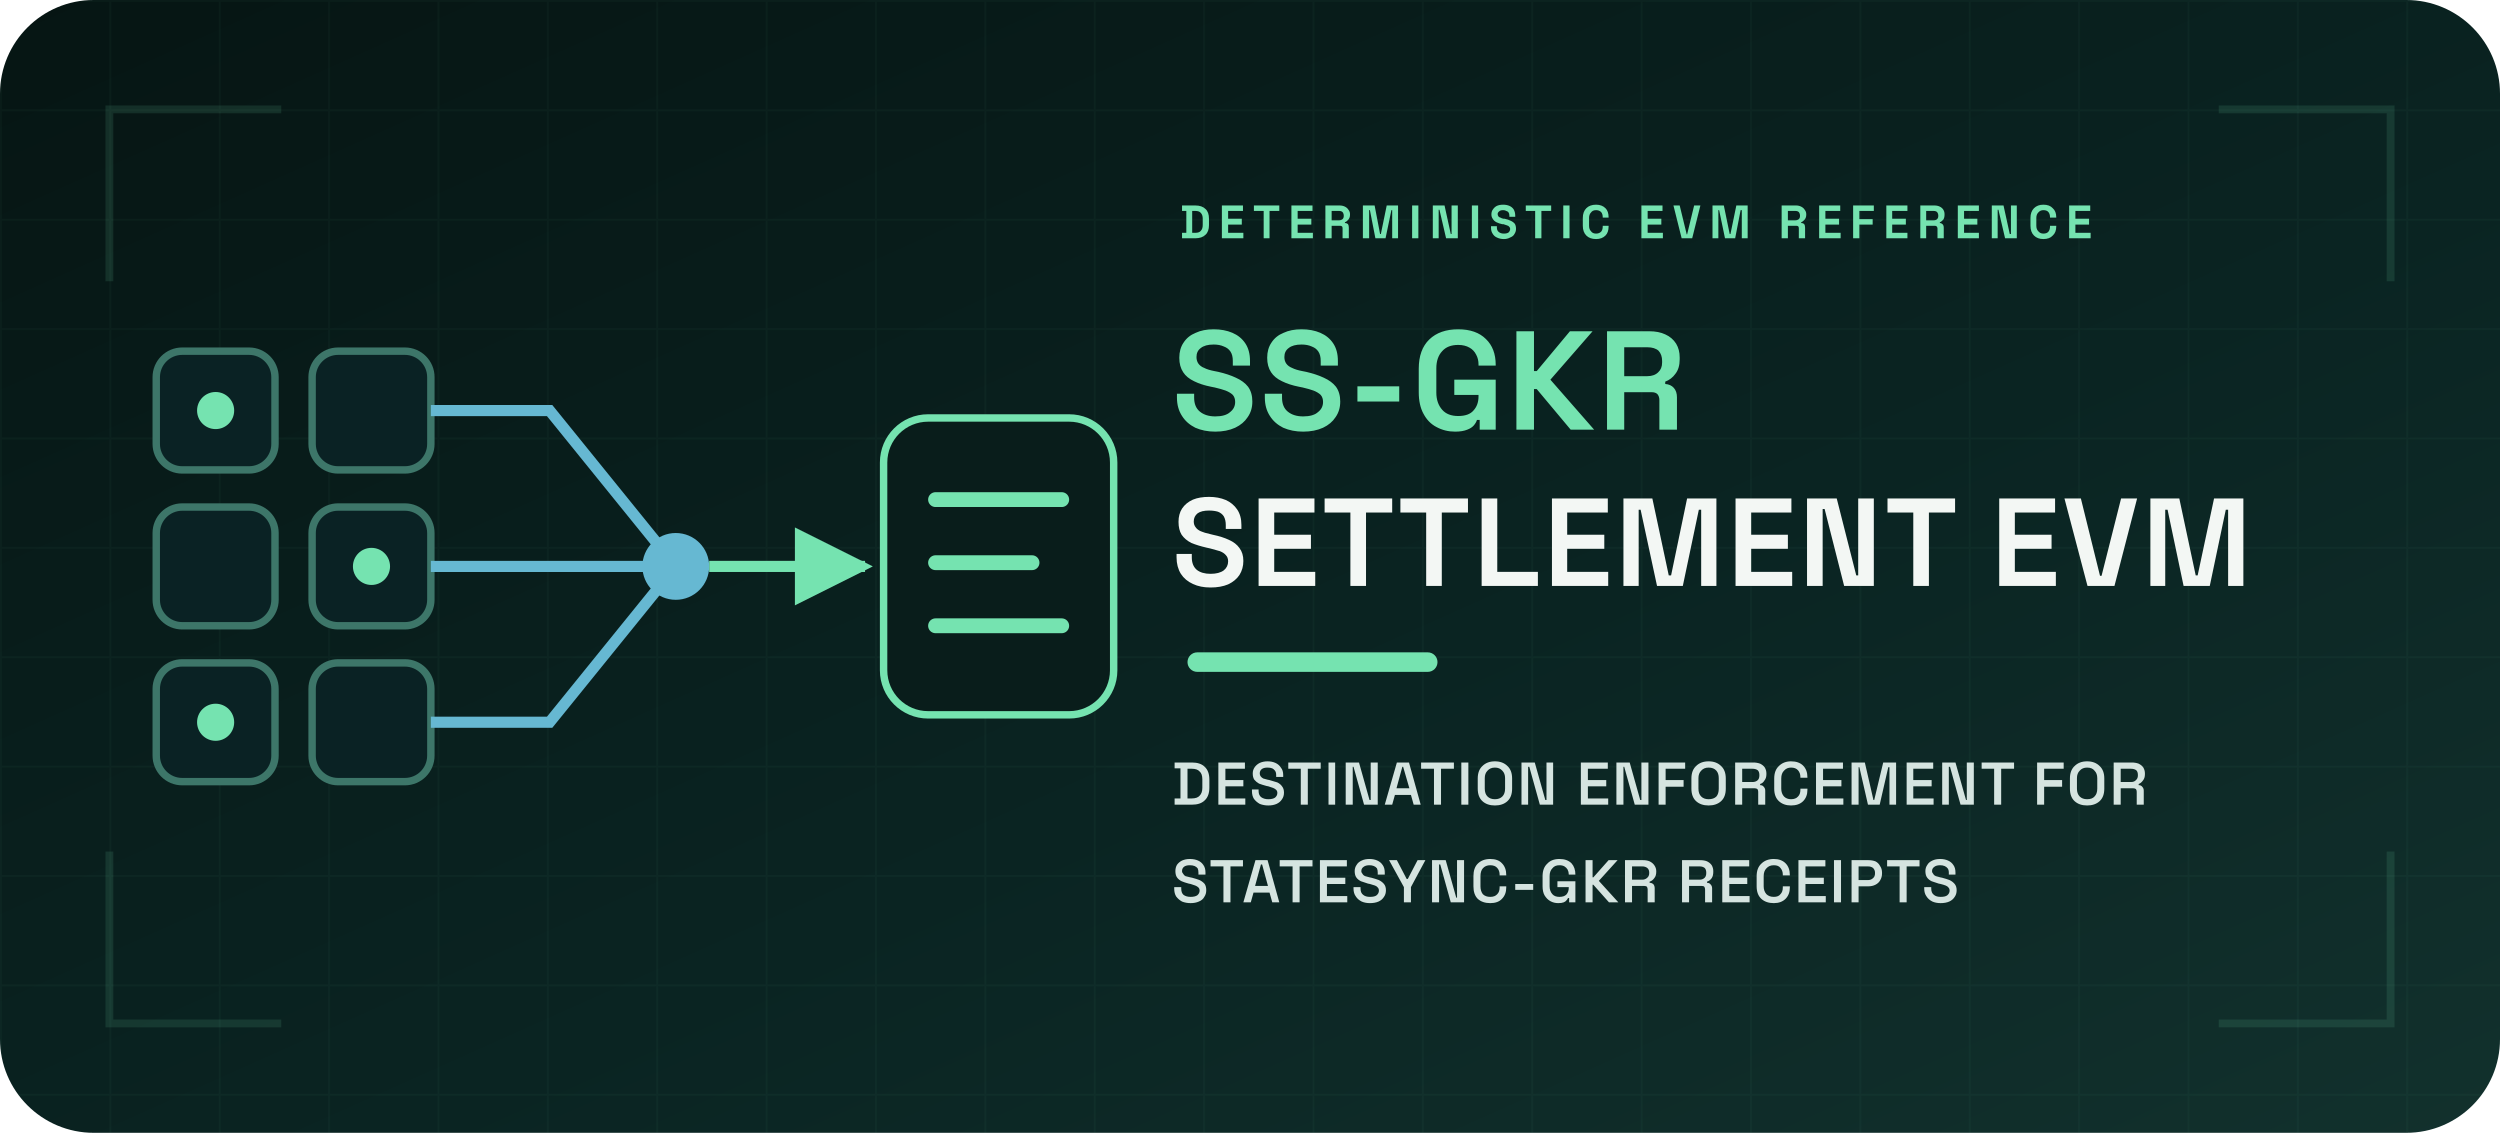
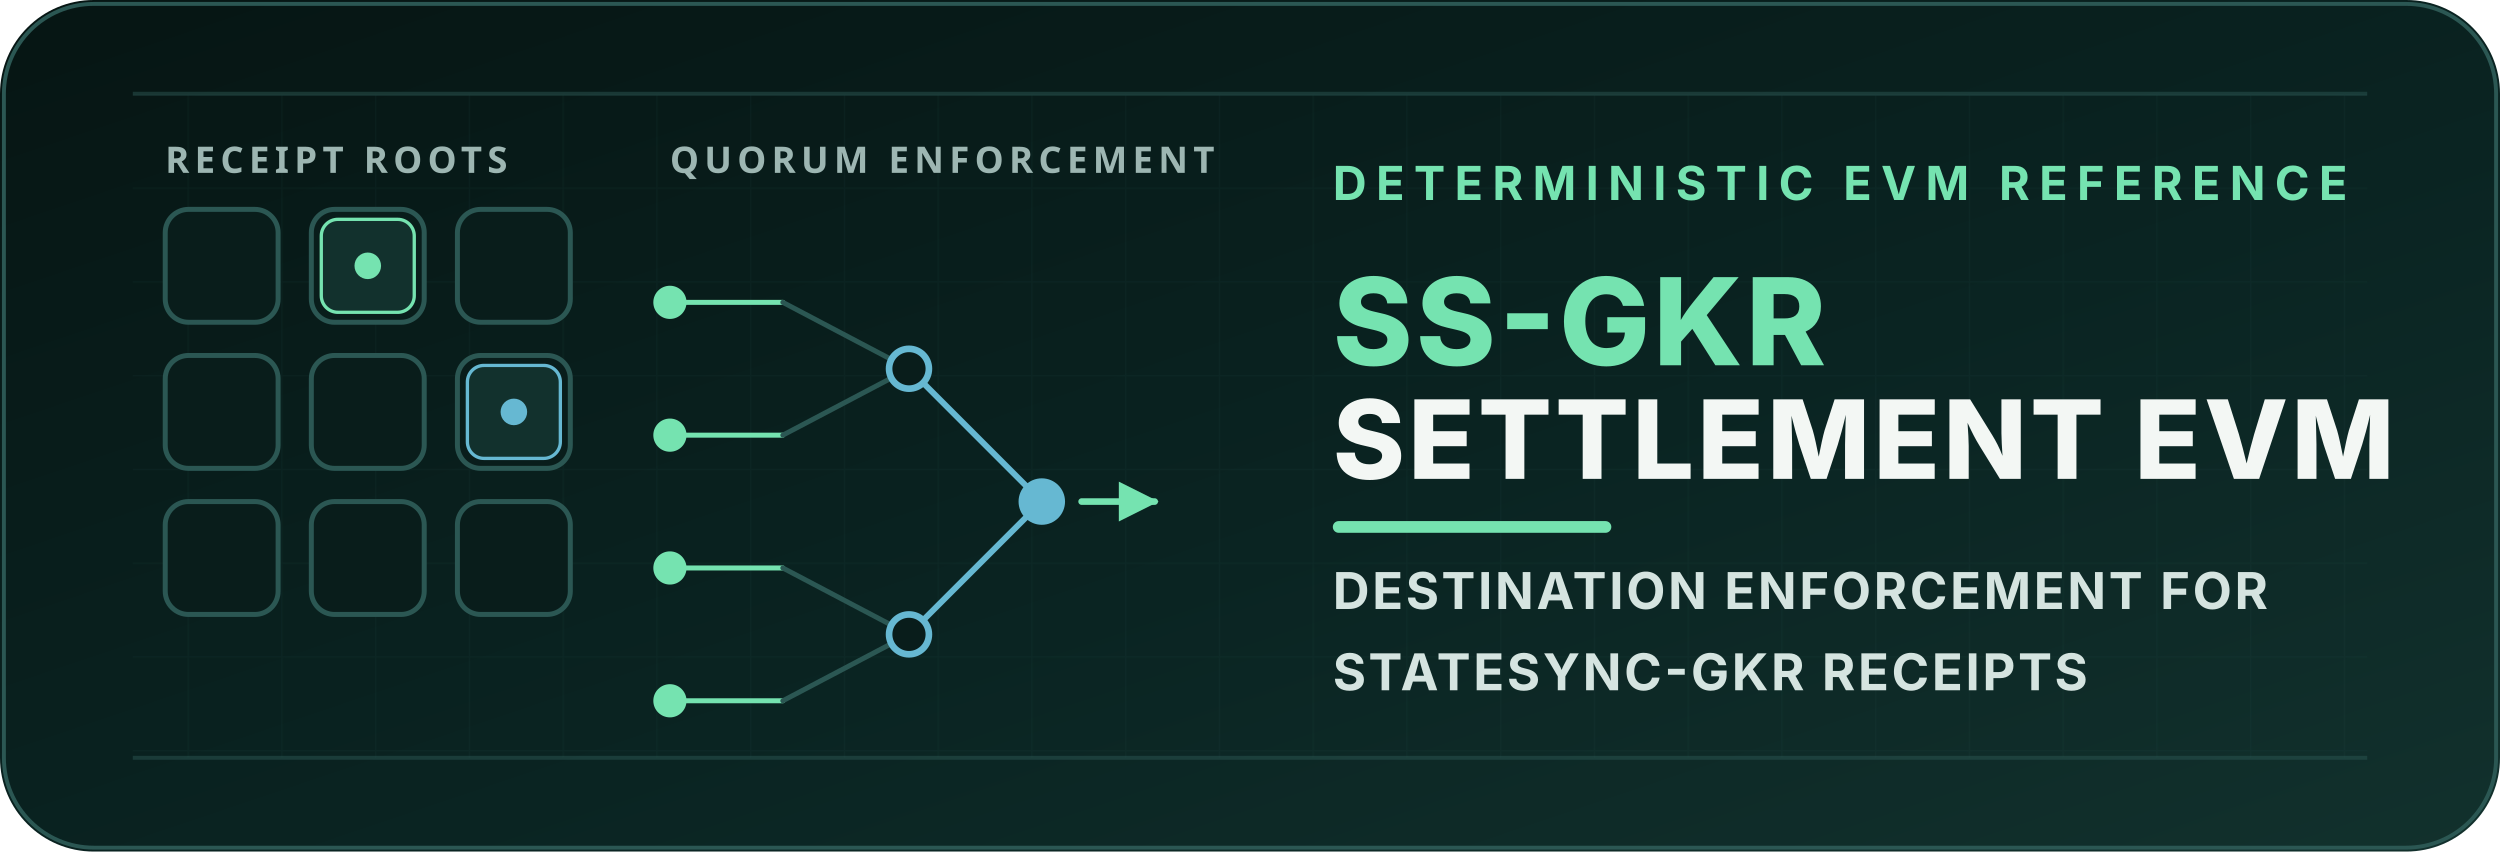
- <svg xmlns="http://www.w3.org/2000/svg" width="640" height="290" viewBox="0 0 640 290" role="img" aria-labelledby="title desc" preserveAspectRatio="xMidYMid meet">
+ <svg xmlns="http://www.w3.org/2000/svg" width="640" height="218" viewBox="0 0 640 218" role="img" aria-labelledby="hero-title hero-desc" preserveAspectRatio="xMidYMid meet">
  <defs>
    <linearGradient id="bg" x1="0" y1="0" x2="1" y2="1">
-       <stop stop-color="#061513" />
-       <stop offset=".58" stop-color="#0a2422" />
-       <stop offset="1" stop-color="#12312d" />
+       <stop offset="0" stop-color="#061513" />
+       <stop offset="0.58" stop-color="#0A2422" />
+       <stop offset="1" stop-color="#12312D" />
    </linearGradient>
-     <pattern id="grid" width="28" height="28" patternUnits="userSpaceOnUse">
-       <path d="M28 0H0v28" fill="none" stroke="#75e3b0" stroke-width="1" opacity=".035" />
+     <pattern id="grid" width="24" height="24" patternUnits="userSpaceOnUse">
+       <path d="M24 0H0V24" fill="none" stroke="#2B5753" stroke-width=".7" opacity=".28" />
    </pattern>
-     <marker id="arrow" viewBox="0 0 10 10" refX="9" refY="5" markerWidth="7" markerHeight="7" orient="auto">
-       <path d="M0 0 10 5 0 10Z" fill="#75e3b0" />
+     <marker id="arrow" viewBox="0 0 10 10" refX="9" refY="5" markerWidth="6" markerHeight="6" orient="auto">
+       <path d="M0 0L10 5L0 10Z" fill="#75E3B0" />
    </marker>
  </defs>
-   <rect width="640" height="290" rx="24" fill="url(#bg)" />
-   <rect width="640" height="290" rx="24" fill="url(#grid)" />
-   <path d="M28 72V28h44M568 28h44v44M28 218v44h44M568 262h44v-44" fill="none" stroke="#75e3b0" stroke-width="2" opacity=".12" />
-   <g transform="translate(40 89.9) scale(0.95)">
-     <g fill="#0a2224" stroke="#3d7669" stroke-width="2">
-       <rect x="0" y="0" width="32" height="32" rx="7" />
-       <rect x="42" y="0" width="32" height="32" rx="7" />
-       <rect x="0" y="42" width="32" height="32" rx="7" />
-       <rect x="42" y="42" width="32" height="32" rx="7" />
-       <rect x="0" y="84" width="32" height="32" rx="7" />
-       <rect x="42" y="84" width="32" height="32" rx="7" />
+   <rect width="640" height="218" rx="24" fill="url(#bg)" />
+   <rect x="1" y="1" width="638" height="216" rx="23" fill="none" stroke="#2B5753" />
+   <path d="M34 24H606M34 194H606" stroke="#2B5753" opacity=".48" />
+   <rect x="34" y="24" width="572" height="170" fill="url(#grid)" opacity=".35" />
+   <g data-unit="art" transform="translate(42.3 53.6) scale(0.85)">
+     <g>
+       <text x="0" y="-11" fill="#9DB6B2" font-family="ui-sans-serif,system-ui,sans-serif" font-size="11" font-weight="700" letter-spacing="1.6">RECEIPT ROOTS</text>
+       <g fill="#091D1B" stroke="#2B5753" stroke-width="1.5">
+         <rect x="0" y="0" width="34" height="34" rx="7" />
+         <rect x="44" y="0" width="34" height="34" rx="7" />
+         <rect x="88" y="0" width="34" height="34" rx="7" />
+         <rect x="0" y="44" width="34" height="34" rx="7" />
+         <rect x="44" y="44" width="34" height="34" rx="7" />
+         <rect x="88" y="44" width="34" height="34" rx="7" />
+         <rect x="0" y="88" width="34" height="34" rx="7" />
+         <rect x="44" y="88" width="34" height="34" rx="7" />
+         <rect x="88" y="88" width="34" height="34" rx="7" />
+       </g>
+       <rect x="47" y="3" width="28" height="28" rx="5" fill="#12312D" stroke="#75E3B0" />
+       <rect x="91" y="47" width="28" height="28" rx="5" fill="#12312D" stroke="#66B8D2" />
+       <circle cx="61" cy="17" r="4" fill="#75E3B0" />
+       <circle cx="105" cy="61" r="4" fill="#66B8D2" />
    </g>
-     <g fill="#75e3b0">
-       <circle cx="16" cy="16" r="5" />
-       <circle cx="58" cy="58" r="5" />
-       <circle cx="16" cy="100" r="5" />
+     <g transform="translate(152 6)" fill="none" stroke-linecap="round" stroke-linejoin="round">
+       <text x="0" y="-17" fill="#9DB6B2" font-family="ui-sans-serif,system-ui,sans-serif" font-size="11" font-weight="700" letter-spacing="1.6" stroke="none">QUORUM ENFORCEMENT</text>
+       <path d="M0 22H34M0 62H34M0 102H34M0 142H34" stroke="#75E3B0" stroke-width="1.5" />
+       <path d="M34 22L72 42M34 62L72 42M34 102L72 122M34 142L72 122" stroke="#2B5753" stroke-width="1.5" />
+       <path d="M72 42L112 82M72 122L112 82" stroke="#66B8D2" stroke-width="1.8" />
+       <g fill="#75E3B0" stroke="none">
+         <circle cx="0" cy="22" r="5" />
+         <circle cx="0" cy="62" r="5" />
+         <circle cx="0" cy="102" r="5" />
+         <circle cx="0" cy="142" r="5" />
+       </g>
+       <g fill="#091D1B" stroke="#66B8D2" stroke-width="2">
+         <circle cx="72" cy="42" r="6" />
+         <circle cx="72" cy="122" r="6" />
+       </g>
+       <circle cx="112" cy="82" r="7" fill="#66B8D2" stroke="none" />
+       <path d="M124 82H146" stroke="#75E3B0" stroke-width="2" marker-end="url(#arrow)" />
    </g>
-     <path d="M74 16h32l34 42M74 58h66M74 100h32l34-42" fill="none" stroke="#66b8d2" stroke-width="3" />
-     <circle cx="140" cy="58" r="9" fill="#66b8d2" />
-     <path d="M149 58h42" stroke="#75e3b0" stroke-width="3" marker-end="url(#arrow)" />
-     <rect x="196" y="18" width="62" height="80" rx="12" fill="#091d1b" stroke="#75e3b0" stroke-width="2" />
-     <path d="M210 40h34M210 57h26M210 74h34" stroke="#75e3b0" stroke-width="4" stroke-linecap="round" />
  </g>
-   <rect x="304" y="167" width="64" height="5" rx="2.5" fill="#75e3b0" />
-   <path fill="#75E3B0" d="M302.6 61V59.6H303.7V54H302.6V52.6H306Q307.7 52.6 308.6 53.5Q309.5 54.3 309.5 56V57.6Q309.5 59.3 308.6 60.1Q307.7 61 306 61H302.6ZM305.2 59.6H306Q307 59.6 307.4 59.1Q307.9 58.6 307.9 57.6V56Q307.9 55 307.4 54.5Q307 54 306 54H305.2V59.6ZM312.8 61V52.6H318.2V54H314.4V56H317.9V57.5H314.4V59.6H318.3V61H312.8ZM323.5 61V54H321V52.6H327.5V54H325V61H323.5ZM330.6 61V52.6H336V54H332.2V56H335.7V57.5H332.2V59.6H336.1V61H330.6ZM339.3 61V52.6H342.9Q343.7 52.6 344.3 52.9Q344.9 53.2 345.2 53.7Q345.6 54.2 345.6 54.8V55Q345.6 55.7 345.2 56.2Q344.8 56.7 344.3 56.9V57.1Q344.8 57.1 345.1 57.4Q345.3 57.7 345.3 58.3V61H343.7V58.5Q343.7 58.2 343.6 58Q343.4 57.8 343.1 57.8H340.9V61H339.3ZM340.9 56.4H342.8Q343.3 56.4 343.7 56.1Q344 55.8 344 55.3V55.2Q344 54.7 343.7 54.3Q343.4 54 342.8 54H340.9V56.4ZM348.9 61V52.6H351.9L353.3 59.9H353.5L355 52.6H357.9V61H356.4V53.8H356.2L354.7 61H352.1L350.7 53.8H350.5V61H348.9ZM361.5 61V52.6H363.1V61H361.5ZM366.8 61V52.6H369.8L371.4 59.9H371.6V52.6H373.2V61H370.2L368.5 53.7H368.3V61H366.8ZM376.8 61V52.6H378.4V61H376.8ZM385 61.2Q384 61.2 383.2 60.8Q382.5 60.5 382.1 59.8Q381.7 59.2 381.7 58.3V57.9H383.2V58.3Q383.2 59 383.7 59.4Q384.2 59.8 385 59.8Q385.8 59.8 386.2 59.5Q386.6 59.1 386.6 58.6Q386.6 58.3 386.4 58.1Q386.2 57.8 385.8 57.7Q385.4 57.6 384.9 57.4L384.6 57.4Q383.7 57.2 383.1 56.9Q382.5 56.6 382.2 56.1Q381.8 55.6 381.8 54.9Q381.8 54.1 382.2 53.6Q382.6 53 383.2 52.7Q383.9 52.4 384.8 52.4Q385.7 52.4 386.4 52.7Q387.1 53 387.5 53.6Q387.9 54.3 387.9 55.2V55.5H386.4V55.2Q386.4 54.7 386.2 54.4Q386 54.1 385.6 54Q385.3 53.8 384.8 53.8Q384.1 53.8 383.8 54.1Q383.4 54.4 383.4 54.8Q383.4 55.1 383.6 55.4Q383.7 55.6 384.1 55.7Q384.4 55.9 384.9 56L385.2 56Q386.1 56.2 386.7 56.5Q387.4 56.8 387.8 57.3Q388.1 57.8 388.1 58.6Q388.1 59.3 387.7 59.9Q387.4 60.5 386.6 60.8Q385.9 61.2 385 61.2ZM393 61V54H390.6V52.6H397.1V54H394.6V61H393ZM400.2 61V52.6H401.8V61H400.2ZM408.6 61.2Q407 61.2 406.1 60.3Q405.2 59.4 405.2 57.8V55.8Q405.2 54.2 406.1 53.3Q407 52.4 408.6 52.4Q410.1 52.4 411 53.3Q411.8 54.1 411.8 55.6V55.7H410.3V55.6Q410.3 54.8 409.9 54.3Q409.4 53.8 408.6 53.8Q407.7 53.8 407.3 54.4Q406.8 54.9 406.8 55.8V57.8Q406.8 58.7 407.3 59.2Q407.7 59.8 408.6 59.8Q409.4 59.8 409.9 59.3Q410.3 58.8 410.3 58V57.8H411.8V58Q411.8 59.5 411 60.3Q410.1 61.2 408.6 61.2ZM420.2 61V52.6H425.6V54H421.8V56H425.3V57.5H421.8V59.6H425.7V61H420.2ZM430.5 61 428.4 52.6H430L431.8 60H431.9L433.7 52.6H435.3L433.2 61H430.5ZM438.4 61V52.6H441.3L442.8 59.9H443L444.5 52.6H447.4V61H445.9V53.8H445.6L444.2 61H441.6L440.1 53.8H439.9V61H438.4ZM456.1 61V52.6H459.8Q460.5 52.6 461.1 52.9Q461.7 53.2 462 53.7Q462.4 54.2 462.4 54.8V55Q462.4 55.7 462 56.2Q461.6 56.7 461.1 56.9V57.1Q461.6 57.1 461.9 57.4Q462.1 57.7 462.1 58.3V61H460.5V58.5Q460.5 58.2 460.4 58Q460.2 57.8 459.9 57.8H457.7V61H456.1ZM457.7 56.4H459.6Q460.1 56.4 460.5 56.1Q460.8 55.8 460.8 55.3V55.2Q460.8 54.7 460.5 54.3Q460.2 54 459.6 54H457.7V56.4ZM465.7 61V52.6H471.1V54H467.3V56H470.8V57.5H467.3V59.6H471.2V61H465.7ZM474.4 61V52.6H479.7V54H476V56.1H479.4V57.5H476V61H474.4ZM482.9 61V52.6H488.3V54H484.4V56H487.9V57.5H484.4V59.6H488.3V61H482.9ZM491.6 61V52.6H495.2Q496 52.6 496.6 52.9Q497.2 53.2 497.5 53.7Q497.8 54.2 497.8 54.8V55Q497.8 55.7 497.5 56.2Q497.1 56.7 496.6 56.9V57.1Q497 57.1 497.3 57.4Q497.6 57.7 497.6 58.3V61H496V58.5Q496 58.2 495.8 58Q495.7 57.8 495.3 57.8H493.1V61H491.6ZM493.1 56.4H495Q495.6 56.4 495.9 56.1Q496.2 55.8 496.2 55.3V55.2Q496.2 54.7 495.9 54.3Q495.6 54 495 54H493.1V56.4ZM501.2 61V52.6H506.6V54H502.8V56H506.2V57.5H502.8V59.6H506.6V61H501.2ZM509.9 61V52.6H512.9L514.5 59.9H514.8V52.6H516.3V61H513.3L511.6 53.7H511.4V61H509.9ZM523.1 61.2Q521.6 61.2 520.7 60.3Q519.8 59.4 519.8 57.8V55.8Q519.8 54.2 520.7 53.3Q521.6 52.4 523.1 52.4Q524.7 52.4 525.5 53.3Q526.4 54.1 526.4 55.6V55.7H524.8V55.6Q524.8 54.8 524.4 54.3Q524 53.8 523.1 53.8Q522.3 53.8 521.8 54.4Q521.3 54.9 521.3 55.8V57.8Q521.3 58.7 521.8 59.2Q522.3 59.8 523.1 59.8Q524 59.8 524.4 59.3Q524.8 58.8 524.8 58V57.8H526.4V58Q526.4 59.5 525.5 60.3Q524.7 61.2 523.1 61.2ZM529.7 61V52.6H535.1V54H531.3V56H534.8V57.5H531.3V59.6H535.2V61H529.7Z" />
-   <path fill="#75E3B0" d="M311.1 110.5Q308.3 110.5 306 109.5Q303.8 108.4 302.6 106.5Q301.3 104.5 301.3 101.8V100.8H305.7V101.8Q305.7 104.2 307.2 105.4Q308.7 106.6 311.1 106.6Q313.7 106.6 314.9 105.5Q316.2 104.5 316.2 102.9Q316.2 101.8 315.6 101.1Q315 100.5 313.8 100Q312.7 99.6 311 99.2L310 99Q307.5 98.5 305.7 97.6Q303.8 96.7 302.9 95.3Q301.9 93.8 301.9 91.6Q301.9 89.3 303 87.7Q304.1 86 306.1 85.2Q308 84.3 310.7 84.3Q313.4 84.3 315.5 85.2Q317.6 86.1 318.8 87.9Q320 89.7 320 92.4V93.6H315.6V92.4Q315.6 90.9 315 90Q314.4 89.1 313.3 88.7Q312.2 88.2 310.7 88.2Q308.5 88.2 307.4 89.1Q306.3 89.9 306.3 91.4Q306.3 92.4 306.8 93.1Q307.3 93.8 308.3 94.2Q309.3 94.7 310.9 95L311.9 95.2Q314.5 95.8 316.4 96.7Q318.4 97.6 319.5 99Q320.6 100.5 320.6 102.8Q320.6 105.1 319.4 106.8Q318.3 108.5 316.2 109.5Q314 110.5 311.1 110.5ZM333.6 110.5Q330.8 110.5 328.5 109.5Q326.3 108.4 325.1 106.5Q323.8 104.5 323.8 101.8V100.8H328.2V101.8Q328.2 104.2 329.7 105.4Q331.2 106.6 333.6 106.6Q336.2 106.6 337.4 105.5Q338.7 104.5 338.7 102.9Q338.7 101.8 338.1 101.1Q337.5 100.5 336.3 100Q335.2 99.6 333.5 99.2L332.5 99Q330 98.5 328.2 97.6Q326.3 96.7 325.4 95.3Q324.4 93.8 324.4 91.6Q324.4 89.3 325.5 87.7Q326.6 86 328.6 85.2Q330.5 84.3 333.2 84.3Q335.9 84.3 338 85.2Q340.1 86.1 341.3 87.9Q342.5 89.7 342.5 92.4V93.6H338.1V92.4Q338.1 90.9 337.5 90Q336.9 89.1 335.8 88.7Q334.7 88.2 333.2 88.2Q331 88.2 329.9 89.1Q328.8 89.9 328.8 91.4Q328.8 92.4 329.3 93.1Q329.8 93.8 330.8 94.2Q331.8 94.7 333.4 95L334.4 95.2Q337 95.8 338.9 96.7Q340.9 97.6 342 99Q343.1 100.5 343.1 102.8Q343.1 105.1 341.9 106.8Q340.8 108.5 338.7 109.5Q336.5 110.5 333.6 110.5ZM347.5 102.8V98.9H358.2V102.8H347.5ZM372.5 110.5Q369.9 110.5 367.7 109.3Q365.6 108.2 364.4 105.9Q363.2 103.7 363.2 100.4V94.4Q363.2 89.5 365.9 86.9Q368.6 84.3 373.3 84.3Q377.9 84.3 380.4 86.8Q382.9 89.2 382.9 93.4V93.6H378.5V93.3Q378.5 91.9 377.9 90.8Q377.3 89.6 376.2 89Q375 88.3 373.3 88.3Q370.6 88.3 369.2 89.9Q367.7 91.5 367.7 94.3V100.5Q367.7 103.2 369.2 104.9Q370.6 106.5 373.3 106.5Q376 106.5 377.2 105.1Q378.5 103.7 378.5 101.5V101.1H372.3V97.2H382.9V110H378.8V107.5H378.1Q377.9 108.2 377.3 108.9Q376.7 109.6 375.6 110Q374.4 110.5 372.5 110.5ZM388.2 110V84.8H392.7V95H393.4L401.9 84.8H407.7L396.9 97.2L408.1 110H402.1L393.4 99.6H392.7V110H388.2ZM411.4 110V84.8H422.2Q424.6 84.8 426.3 85.6Q428.1 86.4 429.1 88Q430 89.5 430 91.5V92Q430 94.3 428.9 95.7Q427.9 97.1 426.3 97.7V98.3Q427.7 98.4 428.5 99.3Q429.3 100.2 429.3 101.7V110H424.8V102.4Q424.8 101.5 424.3 100.9Q423.8 100.4 422.8 100.4H415.8V110H411.4ZM415.8 96.3H421.7Q423.5 96.3 424.5 95.3Q425.5 94.4 425.5 92.8V92.4Q425.5 90.8 424.6 89.8Q423.6 88.9 421.7 88.9H415.8V96.3Z" />
-   <path fill="#F3F7F4" d="M309.9 150.4Q307.3 150.4 305.4 149.5Q303.4 148.6 302.3 146.9Q301.2 145.1 301.2 142.7V141.8H305.1V142.7Q305.1 144.8 306.4 145.9Q307.7 146.9 309.9 146.9Q312.1 146.9 313.3 146Q314.4 145.1 314.4 143.7Q314.4 142.7 313.8 142.1Q313.3 141.5 312.3 141.1Q311.3 140.8 309.8 140.4L308.9 140.2Q306.7 139.7 305 139Q303.4 138.2 302.5 136.9Q301.7 135.6 301.7 133.6Q301.7 131.6 302.6 130.2Q303.6 128.7 305.4 127.9Q307.1 127.2 309.5 127.2Q311.9 127.2 313.8 128Q315.6 128.8 316.7 130.4Q317.8 132 317.8 134.4V135.4H313.8V134.4Q313.8 133.1 313.3 132.2Q312.8 131.4 311.8 131Q310.8 130.7 309.5 130.7Q307.6 130.7 306.6 131.4Q305.6 132.2 305.6 133.5Q305.6 134.4 306.1 135Q306.5 135.6 307.4 136Q308.3 136.4 309.7 136.7L310.5 136.9Q312.9 137.4 314.6 138.2Q316.4 139 317.3 140.3Q318.3 141.6 318.3 143.6Q318.3 145.6 317.3 147.2Q316.3 148.7 314.4 149.6Q312.5 150.4 309.9 150.4ZM322.2 150V127.6H336.5V131.2H326.2V136.9H335.6V140.5H326.2V146.4H336.7V150H322.2ZM345.7 150V131.2H339.1V127.6H356.4V131.2H349.7V150H345.7ZM365.1 150V131.2H358.5V127.6H375.8V131.2H369.1V150H365.1ZM379.3 150V127.6H383.3V146.4H393.7V150H379.3ZM397.3 150V127.6H411.6V131.2H401.2V136.9H410.7V140.5H401.2V146.4H411.7V150H397.3ZM415.6 150V127.6H423L427.2 147.3H427.8L431.9 127.6H439.4V150H435.5V130.5H434.9L430.8 150H424.2L420 130.5H419.5V150H415.6ZM444.3 150V127.6H458.6V131.2H448.3V136.9H457.7V140.5H448.3V146.4H458.8V150H444.3ZM462.6 150V127.6H470.2L475.2 147.3H475.7V127.6H479.7V150H472.1L467.1 130.3H466.6V150H462.6ZM489.8 150V131.2H483.2V127.6H500.5V131.2H493.8V150H489.8ZM511.8 150V127.6H526.1V131.2H515.8V136.9H525.2V140.5H515.8V146.4H526.3V150H511.8ZM534.4 150 528.5 127.6H532.7L537.6 147.4H538L543 127.6H547.1L541.3 150H534.4ZM550.5 150V127.6H557.9L562.1 147.3H562.6L566.8 127.6H574.3V150H570.4V130.5H569.8L565.7 150H559L554.9 130.5H554.3V150H550.5Z" />
-   <path fill="#D5E4E0" d="M300.7 206V204.4H302.2V196.7H300.7V195.2H305.1Q307.3 195.2 308.4 196.3Q309.6 197.4 309.6 199.6V201.6Q309.6 203.8 308.4 204.9Q307.3 206 305.1 206H300.7ZM304 204.4H305.1Q306.5 204.4 307.1 203.7Q307.8 203 307.8 201.7V199.5Q307.8 198.1 307.1 197.5Q306.5 196.8 305.1 196.8H304V204.4ZM311.9 206V195.2H318.7V196.8H313.7V199.7H318.3V201.3H313.7V204.4H318.8V206H311.9ZM324.7 206.2Q323.5 206.2 322.5 205.8Q321.6 205.3 321 204.5Q320.5 203.7 320.5 202.5V202.1H322.2V202.5Q322.2 203.6 322.9 204.1Q323.6 204.6 324.7 204.6Q325.8 204.6 326.4 204.2Q327 203.7 327 203Q327 202.5 326.7 202.2Q326.4 201.9 325.9 201.7Q325.4 201.5 324.7 201.3L324.2 201.2Q323.1 200.9 322.3 200.6Q321.6 200.2 321.1 199.6Q320.7 199 320.7 198Q320.7 197.1 321.2 196.4Q321.7 195.7 322.5 195.3Q323.4 194.9 324.5 194.9Q325.6 194.9 326.5 195.3Q327.4 195.7 327.9 196.5Q328.5 197.2 328.5 198.4V198.9H326.7V198.4Q326.7 197.7 326.4 197.3Q326.1 196.9 325.7 196.7Q325.2 196.5 324.5 196.5Q323.5 196.5 323 196.9Q322.5 197.3 322.5 198Q322.5 198.4 322.7 198.7Q323 199.1 323.4 199.3Q323.9 199.4 324.5 199.6L325 199.7Q326.1 200 327 200.3Q327.8 200.7 328.2 201.3Q328.7 201.9 328.7 202.9Q328.7 203.9 328.2 204.6Q327.7 205.4 326.8 205.8Q325.9 206.2 324.7 206.2ZM333 206V196.8H329.8V195.2H338.1V196.8H334.8V206H333ZM340.1 206V195.2H341.8V206H340.1ZM344.5 206V195.2H347.9L350.6 204.8H350.9V195.2H352.7V206H349.2L346.5 196.3H346.3V206H344.5ZM354.5 206 357.6 195.2H360.7L363.7 206H361.9L361.2 203.5H357.1L356.4 206H354.5ZM357.5 201.8H360.8L359.2 196.3H359L357.5 201.8ZM367.1 206V196.8H363.8V195.2H372.2V196.8H368.9V206H367.1ZM374.1 206V195.2H375.9V206H374.1ZM382.7 206.2Q380.7 206.2 379.5 205.1Q378.3 204 378.3 201.9V199.3Q378.3 197.2 379.5 196.1Q380.7 194.9 382.7 194.9Q384.7 194.9 385.9 196.1Q387.1 197.2 387.1 199.3V201.9Q387.1 204 385.9 205.1Q384.7 206.2 382.7 206.2ZM382.7 204.6Q383.9 204.6 384.6 203.9Q385.3 203.2 385.3 201.9V199.2Q385.3 198 384.6 197.3Q383.9 196.5 382.7 196.5Q381.5 196.5 380.8 197.3Q380.1 198 380.1 199.2V201.9Q380.1 203.2 380.8 203.9Q381.5 204.6 382.7 204.6ZM389.5 206V195.2H392.9L395.6 204.8H395.9V195.2H397.6V206H394.2L391.5 196.3H391.2V206H389.5ZM404.7 206V195.2H411.6V196.8H406.5V199.7H411.2V201.3H406.5V204.4H411.7V206H404.7ZM413.8 206V195.2H417.2L419.9 204.8H420.2V195.2H422V206H418.5L415.8 196.3H415.6V206H413.8ZM424.6 206V195.2H431.4V196.8H426.4V199.7H431V201.4H426.4V206H424.6ZM437.4 206.2Q435.4 206.2 434.2 205.1Q433 204 433 201.9V199.3Q433 197.2 434.2 196.1Q435.4 194.9 437.4 194.9Q439.4 194.9 440.6 196.1Q441.8 197.2 441.8 199.3V201.9Q441.8 204 440.6 205.1Q439.4 206.2 437.4 206.2ZM437.4 204.6Q438.7 204.6 439.4 203.9Q440 203.2 440 201.9V199.2Q440 198 439.4 197.3Q438.7 196.5 437.4 196.5Q436.2 196.5 435.5 197.3Q434.8 198 434.8 199.2V201.9Q434.8 203.2 435.5 203.9Q436.2 204.6 437.4 204.6ZM444.2 206V195.2H448.8Q449.8 195.2 450.6 195.5Q451.4 195.9 451.8 196.5Q452.2 197.2 452.2 198V198.2Q452.2 199.2 451.7 199.8Q451.3 200.5 450.6 200.7V201Q451.2 201 451.5 201.4Q451.9 201.8 451.9 202.4V206H450.1V202.7Q450.1 202.3 449.9 202Q449.6 201.8 449.2 201.8H446V206H444.2ZM446 200.2H448.6Q449.5 200.2 450 199.7Q450.4 199.3 450.4 198.5V198.4Q450.4 197.6 450 197.2Q449.5 196.8 448.6 196.8H446V200.2ZM458.5 206.2Q456.6 206.2 455.4 205.1Q454.2 204 454.2 201.9V199.3Q454.2 197.2 455.4 196.1Q456.6 194.9 458.5 194.9Q460.5 194.9 461.6 196Q462.7 197.1 462.7 199V199.1H460.9V198.9Q460.9 197.9 460.3 197.2Q459.7 196.5 458.5 196.5Q457.4 196.5 456.7 197.3Q456 198 456 199.3V201.9Q456 203.1 456.7 203.9Q457.4 204.6 458.5 204.6Q459.7 204.6 460.3 203.9Q460.9 203.3 460.9 202.2V201.9H462.7V202.2Q462.7 204 461.6 205.1Q460.5 206.2 458.5 206.2ZM464.9 206V195.2H471.8V196.8H466.7V199.7H471.4V201.3H466.7V204.4H471.9V206H464.9ZM474 206V195.2H477.4L479.6 204.8H479.8L482.1 195.2H485.4V206H483.7V196.4H483.4L481.2 206H478.2L476 196.4H475.8V206H474ZM488.1 206V195.2H494.9V196.8H489.8V199.7H494.5V201.3H489.8V204.4H495V206H488.1ZM497.2 206V195.2H500.6L503.3 204.8H503.5V195.2H505.3V206H501.9L499.2 196.3H498.9V206H497.2ZM510.5 206V196.8H507.3V195.2H515.6V196.8H512.3V206H510.5ZM521.5 206V195.2H528.3V196.8H523.3V199.7H527.9V201.4H523.3V206H521.5ZM534.3 206.2Q532.3 206.2 531.1 205.1Q529.9 204 529.9 201.9V199.3Q529.9 197.2 531.1 196.1Q532.3 194.9 534.3 194.9Q536.3 194.9 537.5 196.1Q538.7 197.2 538.7 199.3V201.9Q538.7 204 537.5 205.1Q536.3 206.2 534.3 206.2ZM534.3 204.6Q535.6 204.6 536.2 203.9Q536.9 203.2 536.9 201.9V199.2Q536.9 198 536.2 197.3Q535.6 196.5 534.3 196.5Q533.1 196.5 532.4 197.3Q531.7 198 531.7 199.2V201.9Q531.7 203.2 532.4 203.9Q533.1 204.6 534.3 204.6ZM541.1 206V195.2H545.7Q546.7 195.2 547.5 195.5Q548.3 195.9 548.7 196.5Q549.1 197.2 549.1 198V198.2Q549.1 199.2 548.6 199.8Q548.1 200.5 547.5 200.7V201Q548.1 201 548.4 201.4Q548.8 201.8 548.8 202.4V206H547V202.7Q547 202.3 546.8 202Q546.5 201.8 546.1 201.8H542.9V206H541.1ZM542.9 200.2H545.5Q546.4 200.2 546.8 199.7Q547.3 199.3 547.3 198.5V198.4Q547.3 197.6 546.9 197.2Q546.4 196.8 545.5 196.8H542.9V200.2Z" />
-   <path fill="#D5E4E0" d="M304.8 231.2Q303.6 231.2 302.6 230.8Q301.7 230.3 301.1 229.5Q300.6 228.7 300.6 227.5V227.1H302.4V227.5Q302.4 228.6 303 229.1Q303.7 229.6 304.8 229.6Q305.9 229.6 306.5 229.2Q307.1 228.7 307.1 228Q307.1 227.5 306.8 227.2Q306.5 226.9 306 226.7Q305.5 226.5 304.8 226.3L304.3 226.2Q303.2 225.9 302.5 225.6Q301.7 225.2 301.3 224.6Q300.9 224 300.9 223Q300.9 222.1 301.3 221.4Q301.8 220.7 302.6 220.3Q303.5 219.9 304.6 219.9Q305.8 219.9 306.7 220.3Q307.6 220.7 308.1 221.5Q308.6 222.2 308.6 223.4V223.9H306.8V223.4Q306.8 222.7 306.6 222.3Q306.3 221.9 305.8 221.7Q305.3 221.5 304.6 221.5Q303.6 221.5 303.1 221.9Q302.6 222.3 302.6 223Q302.6 223.4 302.9 223.7Q303.1 224.1 303.5 224.3Q304 224.4 304.7 224.6L305.2 224.7Q306.3 225 307.1 225.3Q307.9 225.7 308.4 226.3Q308.8 226.9 308.8 227.9Q308.8 228.9 308.3 229.6Q307.9 230.4 306.9 230.8Q306 231.2 304.8 231.2ZM313.2 231V221.8H309.9V220.2H318.2V221.8H315V231H313.2ZM318.3 231 321.4 220.2H324.5L327.5 231H325.7L325 228.5H320.9L320.2 231H318.3ZM321.3 226.8H324.6L323.1 221.3H322.8L321.3 226.8ZM330.9 231V221.8H327.6V220.2H336V221.8H332.7V231H330.9ZM337.9 231V220.2H344.8V221.8H339.7V224.7H344.4V226.3H339.7V229.4H344.9V231H337.9ZM350.7 231.2Q349.5 231.2 348.6 230.8Q347.6 230.3 347.1 229.5Q346.5 228.7 346.5 227.5V227.1H348.3V227.5Q348.3 228.6 349 229.1Q349.6 229.6 350.7 229.6Q351.9 229.6 352.4 229.2Q353 228.7 353 228Q353 227.5 352.7 227.2Q352.5 226.9 352 226.7Q351.4 226.5 350.7 226.3L350.2 226.2Q349.2 225.9 348.4 225.6Q347.6 225.2 347.2 224.6Q346.8 224 346.8 223Q346.8 222.1 347.3 221.4Q347.7 220.7 348.6 220.3Q349.4 219.9 350.6 219.9Q351.7 219.9 352.6 220.3Q353.5 220.7 354 221.5Q354.5 222.2 354.5 223.4V223.9H352.7V223.4Q352.7 222.7 352.5 222.3Q352.2 221.9 351.7 221.7Q351.2 221.5 350.6 221.5Q349.6 221.5 349.1 221.9Q348.5 222.3 348.5 223Q348.5 223.4 348.8 223.7Q349 224.1 349.5 224.3Q349.9 224.4 350.6 224.6L351.1 224.7Q352.2 225 353 225.3Q353.8 225.7 354.3 226.3Q354.8 226.9 354.8 227.9Q354.8 228.9 354.3 229.6Q353.8 230.4 352.9 230.8Q352 231.2 350.7 231.2ZM359.4 231V227.1L355.6 220.2H357.6L360.1 225H360.4L362.9 220.2H364.9L361.2 227.1V231H359.4ZM366.6 231V220.2H370.1L372.8 229.8H373V220.2H374.8V231H371.4L368.7 221.3H368.4V231H366.6ZM381.5 231.2Q379.5 231.2 378.3 230.1Q377.2 229 377.2 226.9V224.3Q377.2 222.2 378.3 221.1Q379.5 219.9 381.5 219.9Q383.5 219.9 384.5 221Q385.6 222.1 385.6 224V224.1H383.9V223.9Q383.9 222.9 383.3 222.2Q382.7 221.5 381.5 221.5Q380.3 221.5 379.6 222.3Q379 223 379 224.3V226.9Q379 228.1 379.6 228.9Q380.3 229.6 381.5 229.6Q382.7 229.6 383.3 228.9Q383.9 228.3 383.9 227.2V226.9H385.6V227.2Q385.6 229 384.5 230.1Q383.5 231.2 381.5 231.2ZM387.9 227.8V226.3H392.5V227.8H387.9ZM398.9 231.2Q397.8 231.2 396.9 230.7Q396 230.2 395.4 229.2Q394.9 228.3 394.9 226.9V224.3Q394.9 222.2 396.1 221.1Q397.2 219.9 399.2 219.9Q401.2 219.9 402.3 221Q403.3 222.1 403.3 223.9V223.9H401.6V223.8Q401.6 223.2 401.3 222.6Q401 222.1 400.5 221.8Q400 221.5 399.2 221.5Q398 221.5 397.4 222.3Q396.7 223 396.7 224.3V226.9Q396.7 228.1 397.4 228.9Q398 229.6 399.2 229.6Q400.4 229.6 401 229Q401.6 228.3 401.6 227.3V227.1H398.7V225.6H403.3V231H401.7V229.9H401.4Q401.3 230.2 401 230.5Q400.8 230.8 400.3 231Q399.8 231.2 398.9 231.2ZM405.9 231V220.2H407.7V224.6H407.9L411.8 220.2H414.1L409.3 225.5L414.3 231H411.9L407.9 226.5H407.7V231H405.9ZM416 231V220.2H420.6Q421.6 220.2 422.3 220.5Q423.1 220.9 423.5 221.5Q424 222.2 424 223V223.2Q424 224.2 423.5 224.8Q423 225.5 422.3 225.7V226Q422.9 226 423.3 226.4Q423.6 226.8 423.6 227.4V231H421.8V227.7Q421.8 227.3 421.6 227Q421.4 226.8 420.9 226.8H417.8V231H416ZM417.8 225.2H420.4Q421.2 225.2 421.7 224.7Q422.2 224.3 422.2 223.5V223.4Q422.2 222.6 421.7 222.2Q421.2 221.8 420.4 221.8H417.8V225.2ZM430.6 231V220.2H435.2Q436.3 220.2 437 220.5Q437.8 220.9 438.2 221.5Q438.6 222.2 438.6 223V223.2Q438.6 224.2 438.2 224.8Q437.7 225.5 437 225.7V226Q437.6 226 437.9 226.4Q438.3 226.8 438.3 227.4V231H436.5V227.7Q436.5 227.3 436.3 227Q436.1 226.8 435.6 226.8H432.4V231H430.6ZM432.4 225.2H435.1Q435.9 225.2 436.4 224.7Q436.8 224.3 436.8 223.5V223.4Q436.8 222.6 436.4 222.2Q435.9 221.8 435.1 221.8H432.4V225.2ZM440.9 231V220.2H447.8V221.8H442.7V224.7H447.3V226.3H442.7V229.4H447.9V231H440.9ZM454.1 231.2Q452.1 231.2 450.9 230.1Q449.7 229 449.7 226.9V224.3Q449.7 222.2 450.9 221.1Q452.1 219.9 454.1 219.9Q456 219.9 457.1 221Q458.2 222.1 458.2 224V224.1H456.4V223.9Q456.4 222.9 455.8 222.2Q455.3 221.5 454.1 221.5Q452.9 221.5 452.2 222.3Q451.5 223 451.5 224.3V226.9Q451.5 228.1 452.2 228.9Q452.9 229.6 454.1 229.6Q455.3 229.6 455.8 228.9Q456.4 228.3 456.4 227.2V226.9H458.2V227.2Q458.2 229 457.1 230.1Q456 231.2 454.1 231.2ZM460.4 231V220.2H467.3V221.8H462.2V224.7H466.9V226.3H462.2V229.4H467.4V231H460.4ZM469.5 231V220.2H471.3V231H469.5ZM474 231V220.2H478.3Q479.3 220.2 480.1 220.5Q480.9 220.9 481.3 221.7Q481.8 222.4 481.8 223.4V223.6Q481.8 224.6 481.3 225.4Q480.9 226.1 480.1 226.5Q479.3 226.9 478.3 226.9H475.8V231H474ZM475.8 225.3H478.2Q479 225.3 479.5 224.8Q480 224.4 480 223.6V223.4Q480 222.7 479.5 222.2Q479 221.8 478.2 221.8H475.8V225.3ZM486.3 231V221.8H483.1V220.2H491.4V221.8H488.1V231H486.3ZM496.8 231.2Q495.6 231.2 494.7 230.8Q493.7 230.3 493.2 229.5Q492.6 228.7 492.6 227.5V227.1H494.4V227.5Q494.4 228.6 495.1 229.1Q495.7 229.6 496.8 229.6Q498 229.6 498.5 229.2Q499.1 228.7 499.1 228Q499.1 227.5 498.8 227.2Q498.6 226.9 498.1 226.7Q497.6 226.5 496.8 226.3L496.3 226.2Q495.3 225.9 494.5 225.6Q493.7 225.2 493.3 224.6Q492.9 224 492.9 223Q492.9 222.1 493.4 221.4Q493.8 220.7 494.7 220.3Q495.5 219.9 496.7 219.9Q497.8 219.9 498.7 220.3Q499.6 220.7 500.1 221.5Q500.6 222.2 500.6 223.4V223.9H498.9V223.4Q498.9 222.7 498.6 222.3Q498.3 221.9 497.8 221.7Q497.3 221.5 496.7 221.5Q495.7 221.5 495.2 221.9Q494.6 222.3 494.6 223Q494.6 223.4 494.9 223.7Q495.1 224.1 495.6 224.3Q496 224.4 496.7 224.6L497.2 224.7Q498.3 225 499.1 225.3Q499.9 225.7 500.4 226.3Q500.9 226.9 500.9 227.9Q500.9 228.9 500.4 229.6Q499.9 230.4 499 230.8Q498.1 231.2 496.8 231.2Z" />
+   <g data-unit="text" transform="translate(341.2 51.2)" font-family="ui-sans-serif,system-ui,-apple-system,Segoe UI,sans-serif">
+     <text x="0" y="0" fill="#75E3B0" font-size="12" font-weight="750" letter-spacing="2.4">DETERMINISTIC EVM REFERENCE</text>
+     <text x="0" y="42.3" fill="#75E3B0" font-size="31" font-weight="800" letter-spacing="0.8">SS-GKR</text>
+     <text x="0" y="71.4" fill="#F3F7F4" font-size="28" font-weight="800" letter-spacing="0.8">SETTLEMENT EVM</text>
+     <rect x="0" y="82.2" width="71.3" height="3" rx="1.5" fill="#75E3B0" />
+     <text x="0" y="104.7" fill="#D5E4E0" font-size="13" font-weight="650" letter-spacing="0.7">DESTINATION ENFORCEMENT FOR</text>
+     <text x="0" y="125.5" fill="#D5E4E0" font-size="13" font-weight="650" letter-spacing="0.7">STATESYNC-GKR RECEIPTS</text>
+   </g>
</svg>
